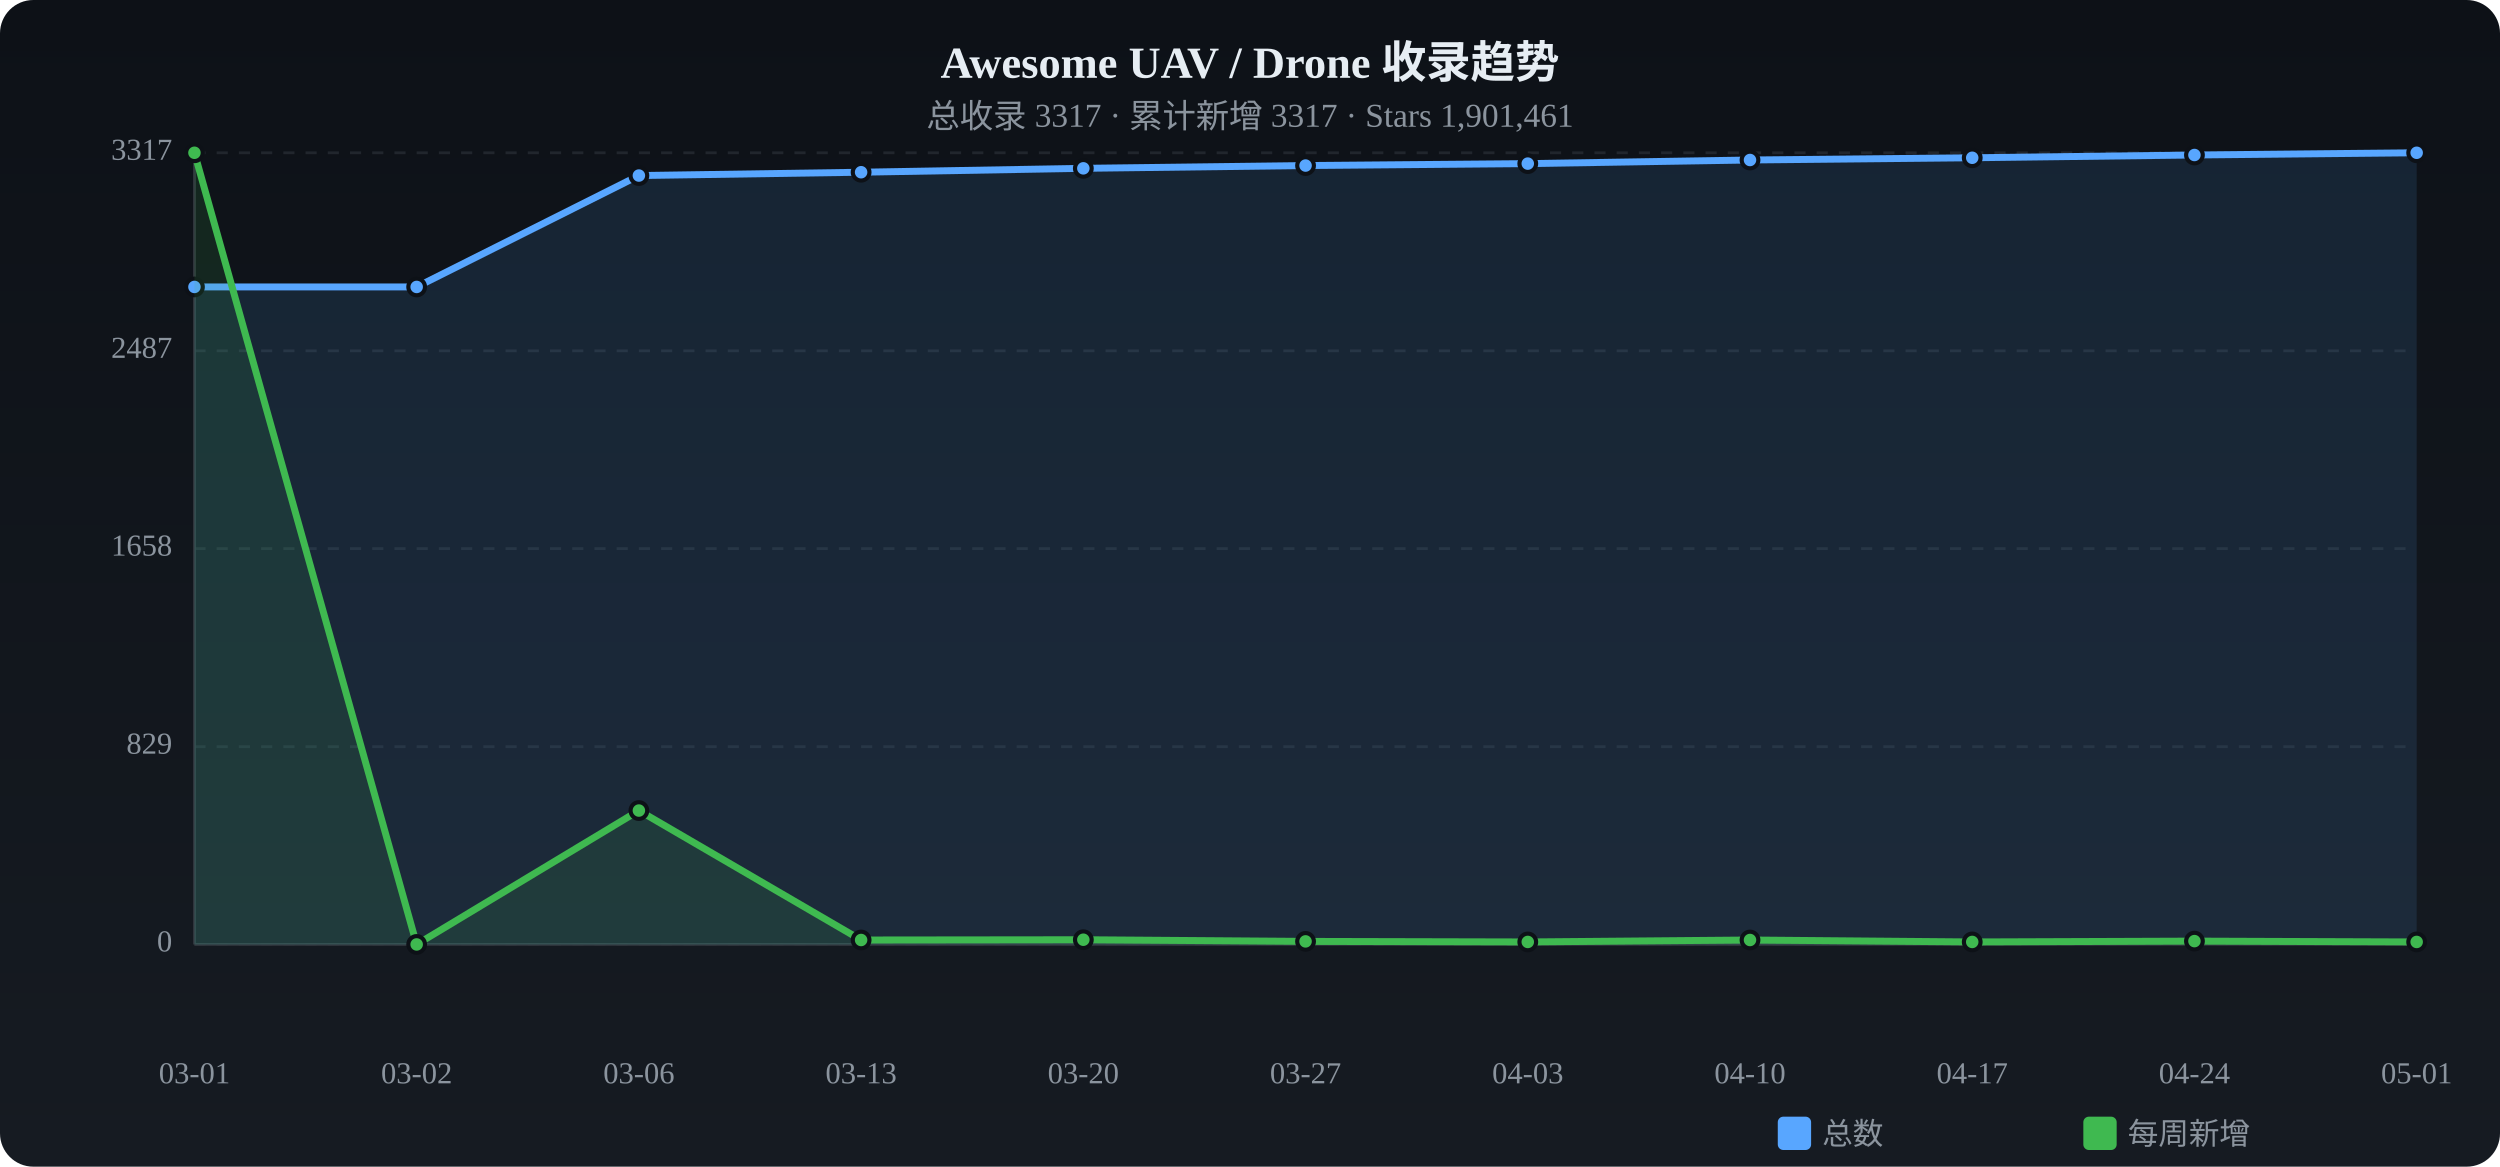
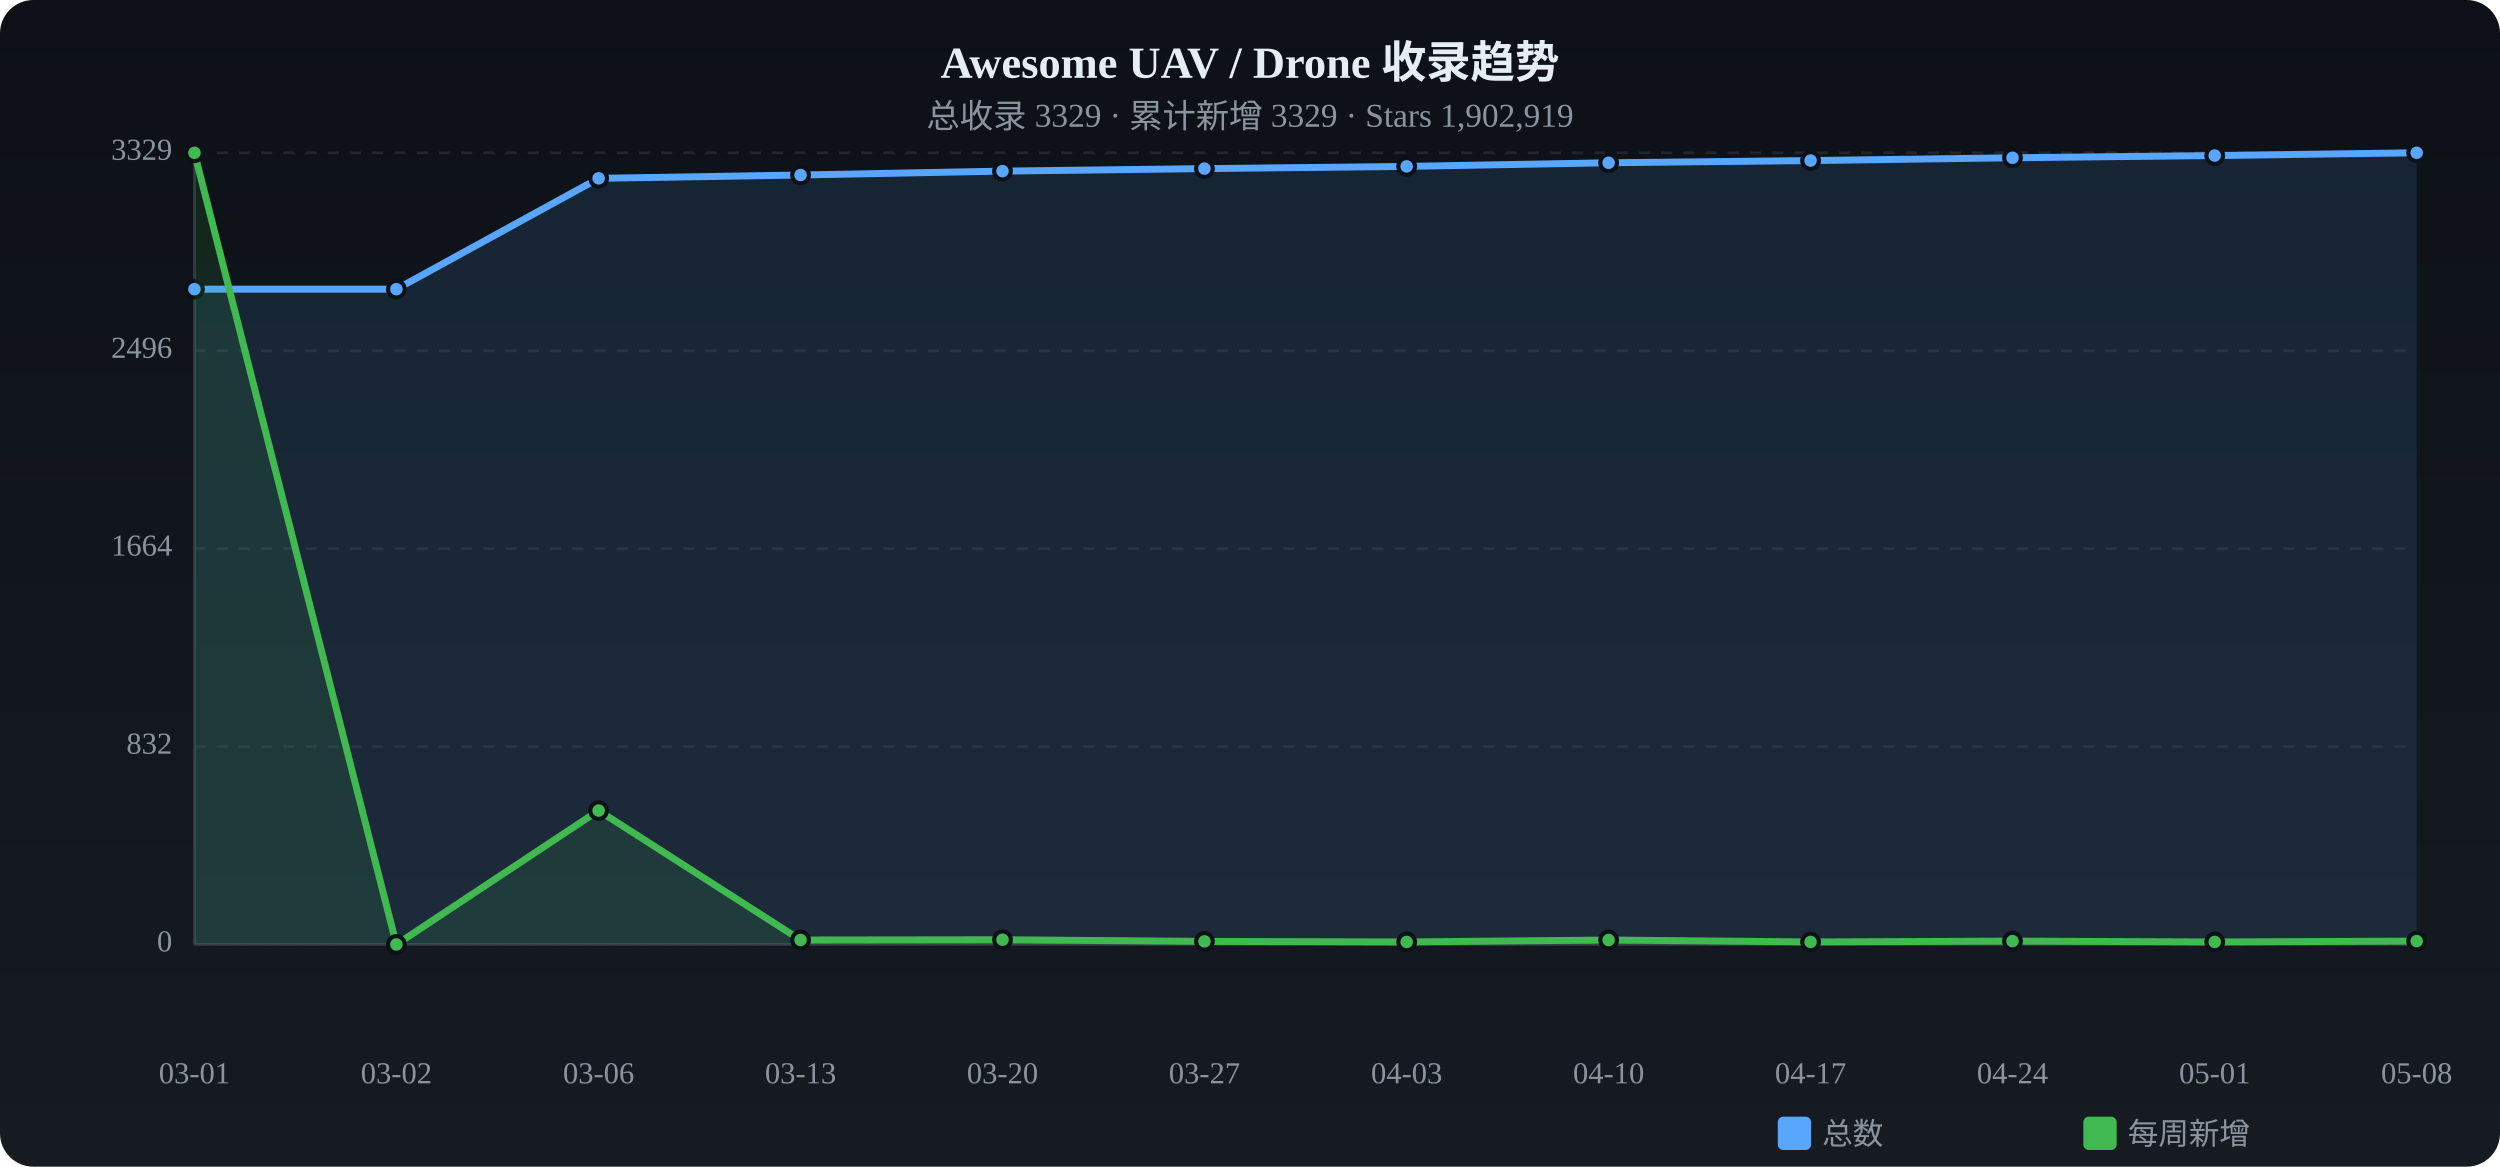
<svg xmlns="http://www.w3.org/2000/svg" viewBox="0 0 900 420" width="900" height="420">
  <defs>
    <linearGradient id="tbg" x1="0%" y1="0%" x2="0%" y2="100%">
      <stop offset="0%" stop-color="#0d1117" />
      <stop offset="100%" stop-color="#161b22" />
    </linearGradient>
  </defs>
  <rect width="900" height="420" rx="12" fill="url(#tbg)" />
  <text x="450.0" y="28" text-anchor="middle" fill="#e6edf3" font-size="16" font-weight="bold">Awesome UAV / Drone 收录趋势</text>
-   <text x="450.0" y="46" text-anchor="middle" fill="#8b949e" font-size="12">总收录 3317 · 累计新增 3317 · Stars 1,901,461</text>
+   <text x="450.0" y="46" text-anchor="middle" fill="#8b949e" font-size="12">总收录 3329 · 累计新增 3329 · Stars 1,902,919</text>
  <text x="62" y="340.0" text-anchor="end" fill="#8b949e" font-size="11" dominant-baseline="middle">0</text>
  <line x1="70" y1="340.0" x2="870" y2="340.0" stroke="#21262d" stroke-dasharray="4 4" />
-   <text x="62" y="268.8" text-anchor="end" fill="#8b949e" font-size="11" dominant-baseline="middle">829</text>
+   <text x="62" y="268.8" text-anchor="end" fill="#8b949e" font-size="11" dominant-baseline="middle">832</text>
  <line x1="70" y1="268.8" x2="870" y2="268.8" stroke="#21262d" stroke-dasharray="4 4" />
-   <text x="62" y="197.5" text-anchor="end" fill="#8b949e" font-size="11" dominant-baseline="middle">1658</text>
+   <text x="62" y="197.5" text-anchor="end" fill="#8b949e" font-size="11" dominant-baseline="middle">1664</text>
  <line x1="70" y1="197.5" x2="870" y2="197.5" stroke="#21262d" stroke-dasharray="4 4" />
-   <text x="62" y="126.3" text-anchor="end" fill="#8b949e" font-size="11" dominant-baseline="middle">2487</text>
+   <text x="62" y="126.3" text-anchor="end" fill="#8b949e" font-size="11" dominant-baseline="middle">2496</text>
  <line x1="70" y1="126.3" x2="870" y2="126.3" stroke="#21262d" stroke-dasharray="4 4" />
-   <text x="62" y="55.0" text-anchor="end" fill="#8b949e" font-size="11" dominant-baseline="middle">3317</text>
+   <text x="62" y="55.0" text-anchor="end" fill="#8b949e" font-size="11" dominant-baseline="middle">3329</text>
  <line x1="70" y1="55.0" x2="870" y2="55.0" stroke="#21262d" stroke-dasharray="4 4" />
  <line x1="70" y1="55" x2="70" y2="340" stroke="#30363d" />
  <line x1="70" y1="340" x2="870" y2="340" stroke="#30363d" />
-   <path d="M70.0,103.3 L150.0,103.3 L230.0,63.2 L310.0,62.0 L390.0,60.6 L470.0,59.6 L550.0,58.9 L630.0,57.6 L710.0,56.8 L790.0,55.8 L870.0,55.0 L870.0,340 L70.0,340 Z" fill="#58a6ff" opacity="0.12" />
-   <polyline points="70.0,103.3 150.0,103.3 230.0,63.2 310.0,62.0 390.0,60.6 470.0,59.6 550.0,58.9 630.0,57.6 710.0,56.8 790.0,55.8 870.0,55.0" fill="none" stroke="#58a6ff" stroke-width="2.5" stroke-linecap="round" stroke-linejoin="round" />
-   <circle cx="70.0" cy="103.3" r="3" fill="#58a6ff" stroke="#0d1117" stroke-width="1.5" />
-   <circle cx="150.0" cy="103.3" r="3" fill="#58a6ff" stroke="#0d1117" stroke-width="1.5" />
-   <circle cx="230.0" cy="63.2" r="3" fill="#58a6ff" stroke="#0d1117" stroke-width="1.5" />
-   <circle cx="310.0" cy="62.0" r="3" fill="#58a6ff" stroke="#0d1117" stroke-width="1.5" />
-   <circle cx="390.0" cy="60.6" r="3" fill="#58a6ff" stroke="#0d1117" stroke-width="1.5" />
-   <circle cx="470.0" cy="59.6" r="3" fill="#58a6ff" stroke="#0d1117" stroke-width="1.5" />
-   <circle cx="550.0" cy="58.9" r="3" fill="#58a6ff" stroke="#0d1117" stroke-width="1.5" />
-   <circle cx="630.0" cy="57.6" r="3" fill="#58a6ff" stroke="#0d1117" stroke-width="1.5" />
-   <circle cx="710.0" cy="56.8" r="3" fill="#58a6ff" stroke="#0d1117" stroke-width="1.5" />
-   <circle cx="790.0" cy="55.8" r="3" fill="#58a6ff" stroke="#0d1117" stroke-width="1.5" />
+   <path d="M70.0,104.1 L142.7,104.1 L215.5,64.2 L288.2,63.0 L360.9,61.6 L433.6,60.7 L506.4,59.9 L579.1,58.6 L651.8,57.8 L724.5,56.8 L797.3,56.0 L870.0,55.0 L870.0,340 L70.0,340 Z" fill="#58a6ff" opacity="0.12" />
+   <polyline points="70.0,104.1 142.7,104.1 215.5,64.2 288.2,63.0 360.9,61.6 433.6,60.7 506.4,59.9 579.1,58.6 651.8,57.8 724.5,56.8 797.3,56.0 870.0,55.0" fill="none" stroke="#58a6ff" stroke-width="2.5" stroke-linecap="round" stroke-linejoin="round" />
+   <circle cx="70.0" cy="104.1" r="3" fill="#58a6ff" stroke="#0d1117" stroke-width="1.5" />
+   <circle cx="142.7" cy="104.1" r="3" fill="#58a6ff" stroke="#0d1117" stroke-width="1.5" />
+   <circle cx="215.5" cy="64.2" r="3" fill="#58a6ff" stroke="#0d1117" stroke-width="1.5" />
+   <circle cx="288.2" cy="63.0" r="3" fill="#58a6ff" stroke="#0d1117" stroke-width="1.5" />
+   <circle cx="360.9" cy="61.6" r="3" fill="#58a6ff" stroke="#0d1117" stroke-width="1.5" />
+   <circle cx="433.6" cy="60.7" r="3" fill="#58a6ff" stroke="#0d1117" stroke-width="1.5" />
+   <circle cx="506.4" cy="59.9" r="3" fill="#58a6ff" stroke="#0d1117" stroke-width="1.5" />
+   <circle cx="579.1" cy="58.6" r="3" fill="#58a6ff" stroke="#0d1117" stroke-width="1.5" />
+   <circle cx="651.8" cy="57.8" r="3" fill="#58a6ff" stroke="#0d1117" stroke-width="1.5" />
+   <circle cx="724.5" cy="56.8" r="3" fill="#58a6ff" stroke="#0d1117" stroke-width="1.5" />
+   <circle cx="797.3" cy="56.0" r="3" fill="#58a6ff" stroke="#0d1117" stroke-width="1.5" />
  <circle cx="870.0" cy="55.0" r="3" fill="#58a6ff" stroke="#0d1117" stroke-width="1.5" />
-   <path d="M70.0,55.0 L150.0,340.0 L230.0,291.8 L310.0,338.4 L390.0,338.3 L470.0,338.9 L550.0,339.1 L630.0,338.4 L710.0,339.1 L790.0,338.8 L870.0,339.1 L870.0,340 L70.0,340 Z" fill="#3fb950" opacity="0.12" />
-   <polyline points="70.0,55.0 150.0,340.0 230.0,291.8 310.0,338.4 390.0,338.3 470.0,338.9 550.0,339.1 630.0,338.4 710.0,339.1 790.0,338.8 870.0,339.1" fill="none" stroke="#3fb950" stroke-width="2.5" stroke-linecap="round" stroke-linejoin="round" />
+   <path d="M70.0,55.0 L142.7,340.0 L215.5,291.8 L288.2,338.4 L360.9,338.3 L433.6,338.9 L506.4,339.1 L579.1,338.4 L651.8,339.1 L724.5,338.8 L797.3,339.1 L870.0,338.8 L870.0,340 L70.0,340 Z" fill="#3fb950" opacity="0.12" />
+   <polyline points="70.0,55.0 142.7,340.0 215.5,291.8 288.2,338.4 360.9,338.3 433.6,338.9 506.4,339.1 579.1,338.4 651.8,339.1 724.5,338.8 797.3,339.1 870.0,338.8" fill="none" stroke="#3fb950" stroke-width="2.5" stroke-linecap="round" stroke-linejoin="round" />
  <circle cx="70.0" cy="55.0" r="3" fill="#3fb950" stroke="#0d1117" stroke-width="1.5" />
-   <circle cx="150.0" cy="340.0" r="3" fill="#3fb950" stroke="#0d1117" stroke-width="1.5" />
-   <circle cx="230.0" cy="291.8" r="3" fill="#3fb950" stroke="#0d1117" stroke-width="1.5" />
-   <circle cx="310.0" cy="338.4" r="3" fill="#3fb950" stroke="#0d1117" stroke-width="1.5" />
-   <circle cx="390.0" cy="338.3" r="3" fill="#3fb950" stroke="#0d1117" stroke-width="1.5" />
-   <circle cx="470.0" cy="338.9" r="3" fill="#3fb950" stroke="#0d1117" stroke-width="1.5" />
-   <circle cx="550.0" cy="339.1" r="3" fill="#3fb950" stroke="#0d1117" stroke-width="1.5" />
-   <circle cx="630.0" cy="338.4" r="3" fill="#3fb950" stroke="#0d1117" stroke-width="1.5" />
-   <circle cx="710.0" cy="339.1" r="3" fill="#3fb950" stroke="#0d1117" stroke-width="1.5" />
-   <circle cx="790.0" cy="338.8" r="3" fill="#3fb950" stroke="#0d1117" stroke-width="1.5" />
-   <circle cx="870.0" cy="339.1" r="3" fill="#3fb950" stroke="#0d1117" stroke-width="1.5" />
+   <circle cx="142.7" cy="340.0" r="3" fill="#3fb950" stroke="#0d1117" stroke-width="1.5" />
+   <circle cx="215.5" cy="291.8" r="3" fill="#3fb950" stroke="#0d1117" stroke-width="1.5" />
+   <circle cx="288.2" cy="338.4" r="3" fill="#3fb950" stroke="#0d1117" stroke-width="1.5" />
+   <circle cx="360.9" cy="338.3" r="3" fill="#3fb950" stroke="#0d1117" stroke-width="1.5" />
+   <circle cx="433.6" cy="338.9" r="3" fill="#3fb950" stroke="#0d1117" stroke-width="1.5" />
+   <circle cx="506.4" cy="339.1" r="3" fill="#3fb950" stroke="#0d1117" stroke-width="1.5" />
+   <circle cx="579.1" cy="338.4" r="3" fill="#3fb950" stroke="#0d1117" stroke-width="1.5" />
+   <circle cx="651.8" cy="339.1" r="3" fill="#3fb950" stroke="#0d1117" stroke-width="1.5" />
+   <circle cx="724.5" cy="338.8" r="3" fill="#3fb950" stroke="#0d1117" stroke-width="1.5" />
+   <circle cx="797.3" cy="339.1" r="3" fill="#3fb950" stroke="#0d1117" stroke-width="1.5" />
+   <circle cx="870.0" cy="338.8" r="3" fill="#3fb950" stroke="#0d1117" stroke-width="1.5" />
  <text x="70.0" y="390" text-anchor="middle" fill="#8b949e" font-size="11">03-01</text>
-   <text x="150.0" y="390" text-anchor="middle" fill="#8b949e" font-size="11">03-02</text>
-   <text x="230.0" y="390" text-anchor="middle" fill="#8b949e" font-size="11">03-06</text>
-   <text x="310.0" y="390" text-anchor="middle" fill="#8b949e" font-size="11">03-13</text>
-   <text x="390.0" y="390" text-anchor="middle" fill="#8b949e" font-size="11">03-20</text>
-   <text x="470.0" y="390" text-anchor="middle" fill="#8b949e" font-size="11">03-27</text>
-   <text x="550.0" y="390" text-anchor="middle" fill="#8b949e" font-size="11">04-03</text>
-   <text x="630.0" y="390" text-anchor="middle" fill="#8b949e" font-size="11">04-10</text>
-   <text x="710.0" y="390" text-anchor="middle" fill="#8b949e" font-size="11">04-17</text>
-   <text x="790.0" y="390" text-anchor="middle" fill="#8b949e" font-size="11">04-24</text>
-   <text x="870.0" y="390" text-anchor="middle" fill="#8b949e" font-size="11">05-01</text>
+   <text x="142.7" y="390" text-anchor="middle" fill="#8b949e" font-size="11">03-02</text>
+   <text x="215.5" y="390" text-anchor="middle" fill="#8b949e" font-size="11">03-06</text>
+   <text x="288.2" y="390" text-anchor="middle" fill="#8b949e" font-size="11">03-13</text>
+   <text x="360.9" y="390" text-anchor="middle" fill="#8b949e" font-size="11">03-20</text>
+   <text x="433.6" y="390" text-anchor="middle" fill="#8b949e" font-size="11">03-27</text>
+   <text x="506.4" y="390" text-anchor="middle" fill="#8b949e" font-size="11">04-03</text>
+   <text x="579.1" y="390" text-anchor="middle" fill="#8b949e" font-size="11">04-10</text>
+   <text x="651.8" y="390" text-anchor="middle" fill="#8b949e" font-size="11">04-17</text>
+   <text x="724.5" y="390" text-anchor="middle" fill="#8b949e" font-size="11">04-24</text>
+   <text x="797.3" y="390" text-anchor="middle" fill="#8b949e" font-size="11">05-01</text>
+   <text x="870.0" y="390" text-anchor="middle" fill="#8b949e" font-size="11">05-08</text>
  <rect x="640" y="402" width="12" height="12" rx="2" fill="#58a6ff" />
  <text x="656" y="412" fill="#8b949e" font-size="11">总数</text>
  <rect x="750" y="402" width="12" height="12" rx="2" fill="#3fb950" />
  <text x="766" y="412" fill="#8b949e" font-size="11">每周新增</text>
</svg>
